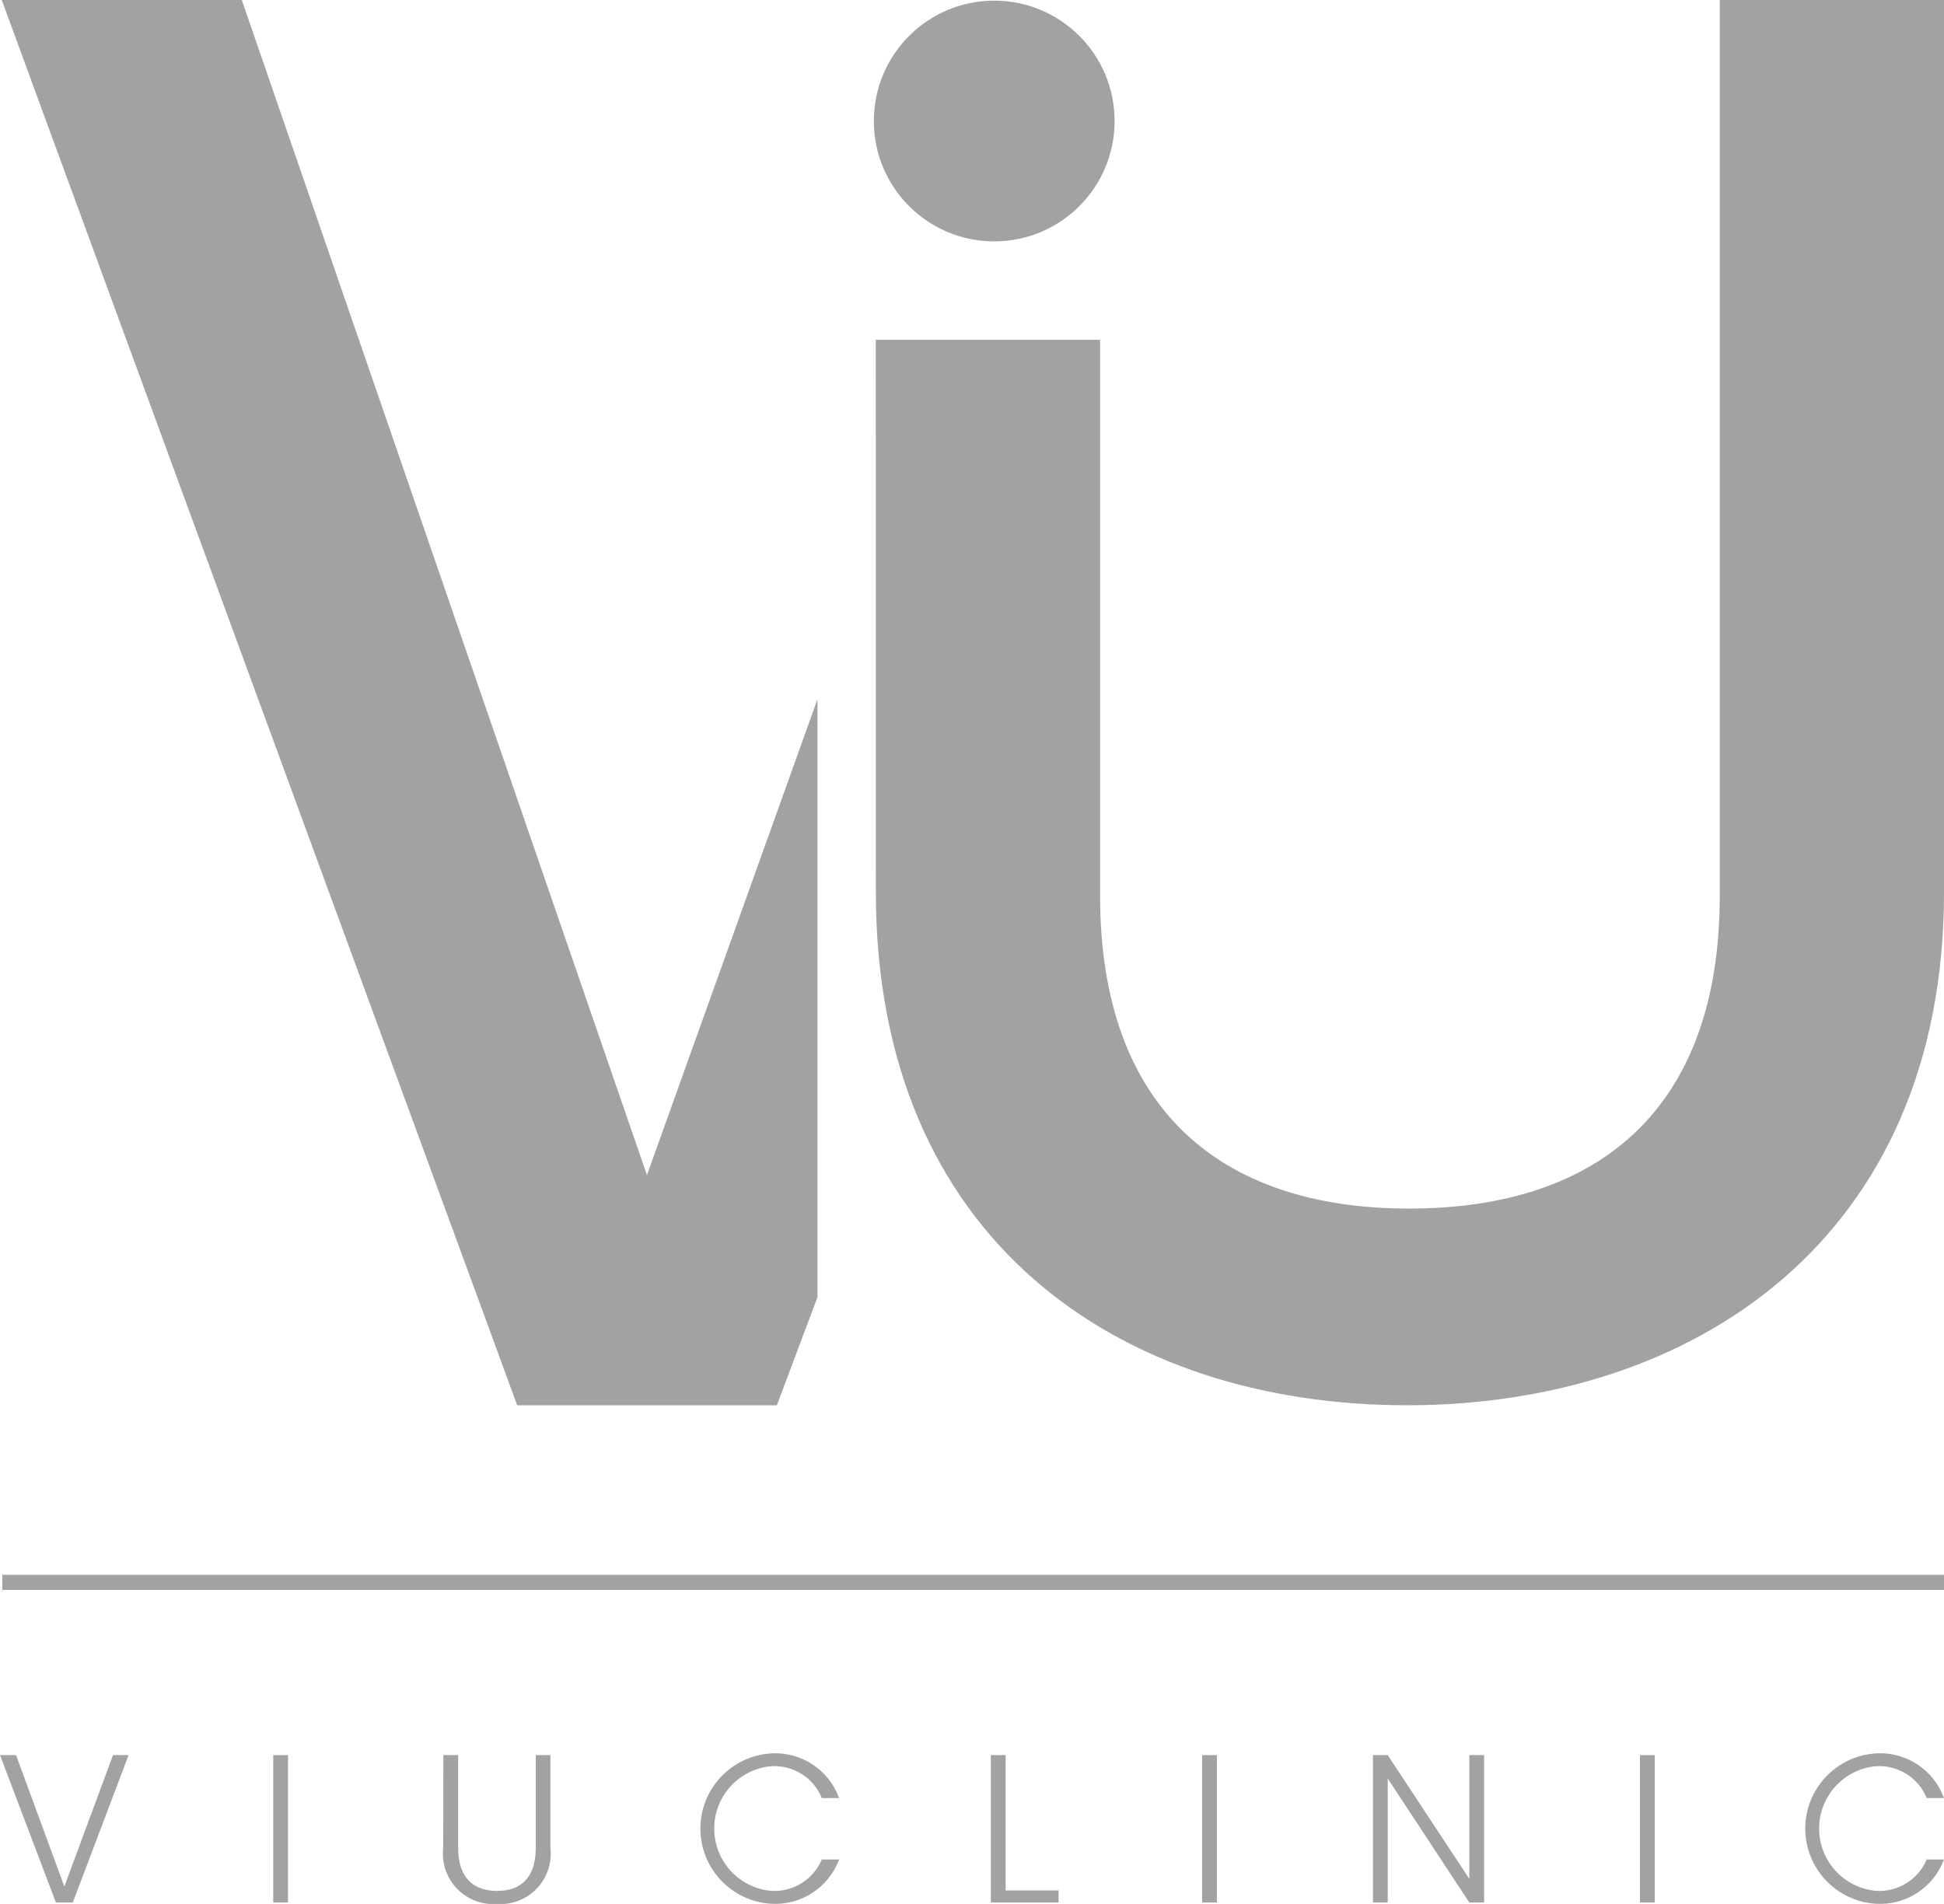
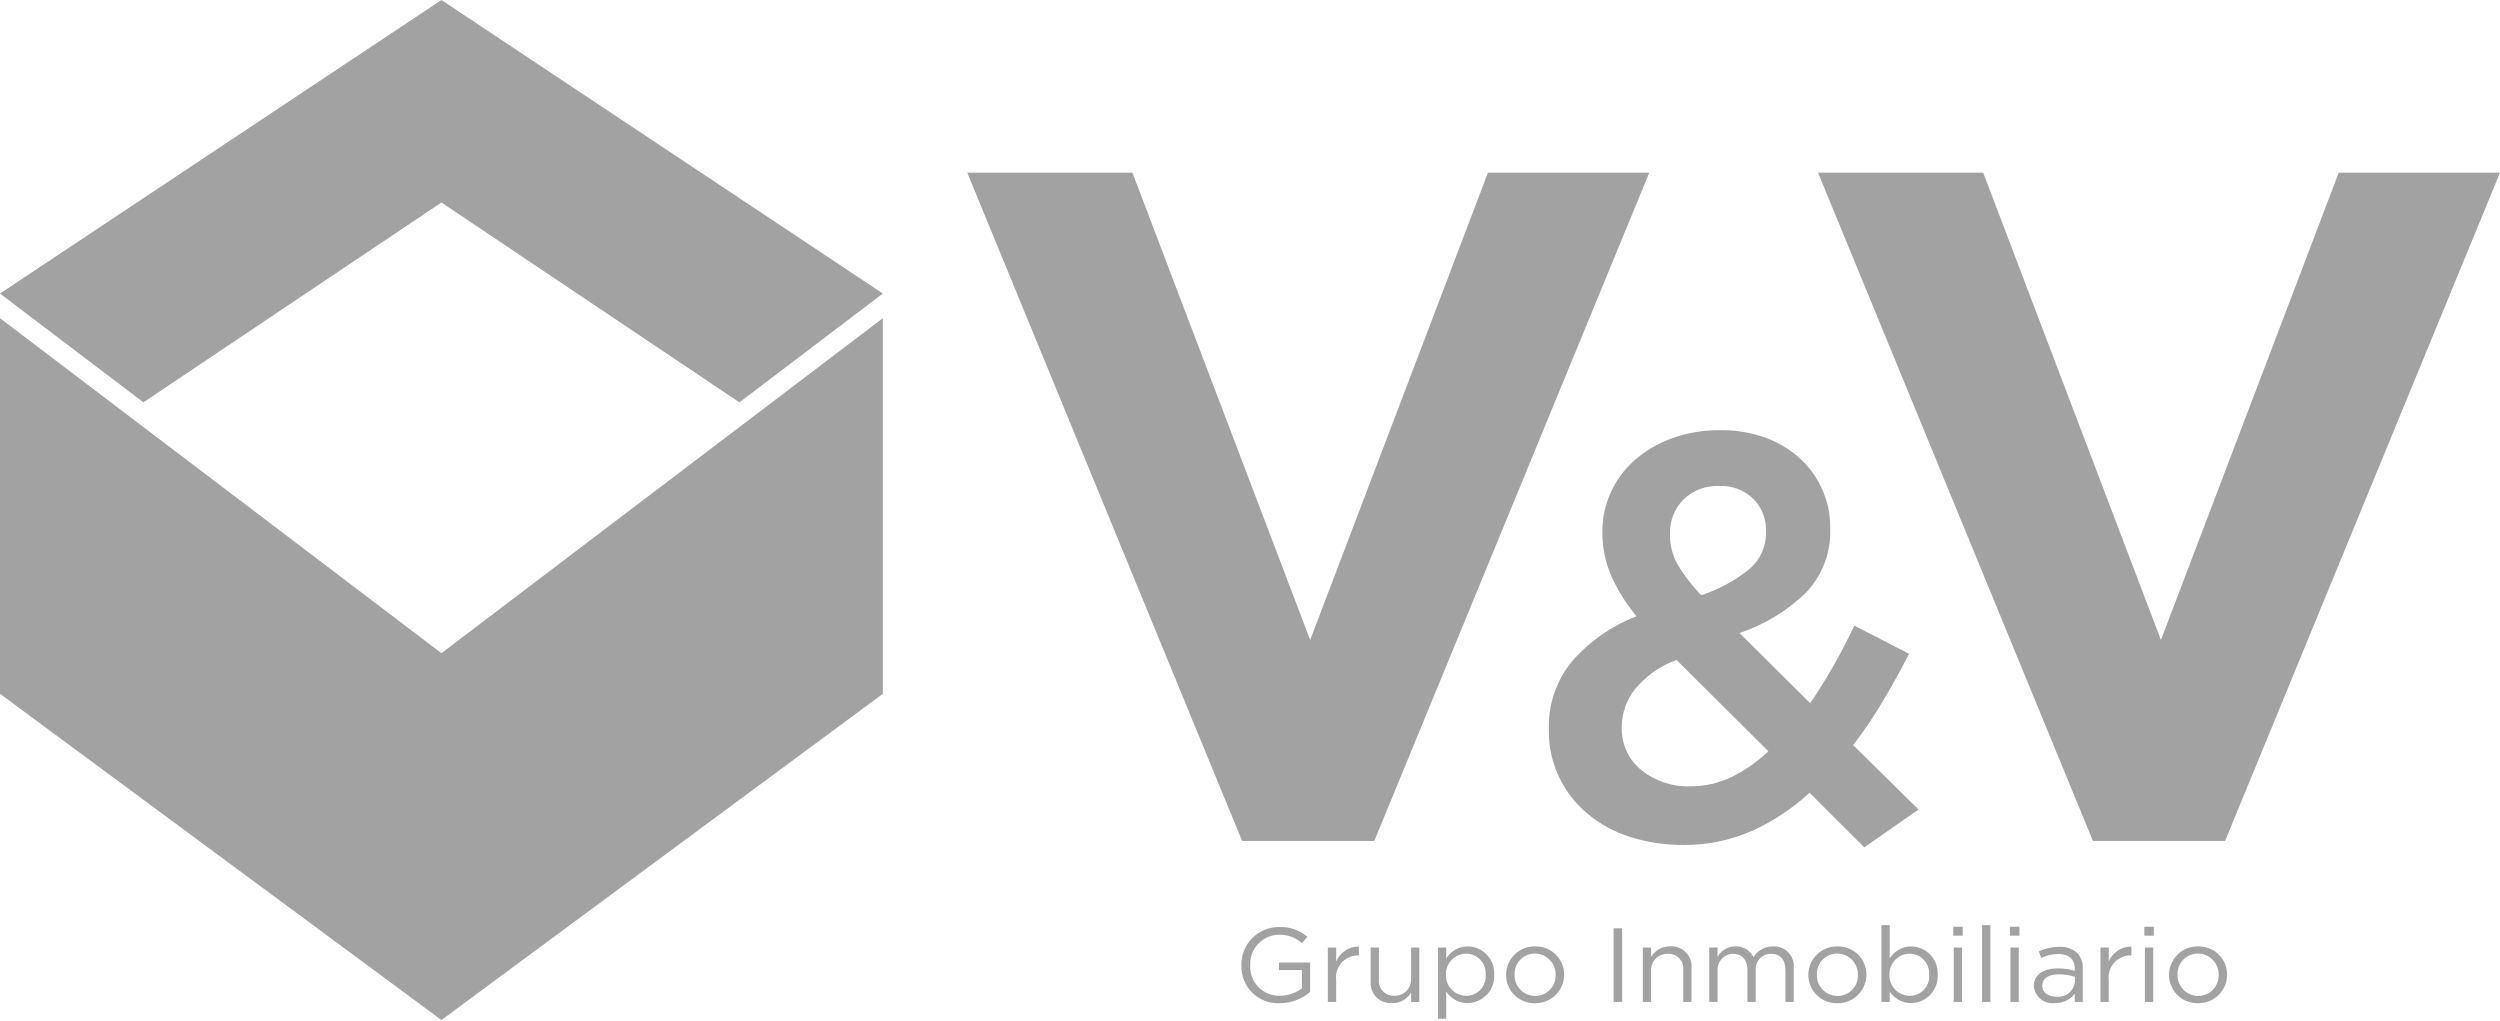
- <svg xmlns="http://www.w3.org/2000/svg" width="92.897" height="91" viewBox="0 0 92.897 91">
+ <svg xmlns="http://www.w3.org/2000/svg" id="Grupo_89" data-name="Grupo 89" width="170" height="69.361" viewBox="0 0 170 69.361">
  <defs>
    <clipPath id="clip-path">
-       <rect id="Rectángulo_198" data-name="Rectángulo 198" width="92.897" height="91" fill="#a2a2a2" />
+       <rect id="Rectángulo_3225" data-name="Rectángulo 3225" width="170" height="69.361" fill="#a2a2a2" />
    </clipPath>
  </defs>
-   <g id="Grupo_16355" data-name="Grupo 16355" transform="translate(-1109.305 -6986)">
-     <g id="Grupo_218" data-name="Grupo 218" transform="translate(1109.305 6986)">
-       <path id="Trazado_9350" data-name="Trazado 9350" d="M.068,0,24.7,67.165H37.109L39.049,62V33.418L30.9,56.165,11.539,0Z" transform="translate(0.015 0)" fill="#a2a2a2" />
-       <g id="Grupo_217" data-name="Grupo 217" transform="translate(0 0)">
-         <g id="Grupo_216" data-name="Grupo 216" clip-path="url(#clip-path)">
-           <path id="Trazado_9351" data-name="Trazado 9351" d="M34.5,16.24H45.22V42.818c0,10.15,5.735,14.946,14.756,14.946,9.119,0,14.855-4.8,14.855-14.946V0H85.548V42.628c0,16.641-12.033,24.537-25.662,24.537-13.729,0-25.382-7.9-25.382-24.537Z" transform="translate(7.35 0)" fill="#a2a2a2" />
-           <path id="Trazado_9352" data-name="Trazado 9352" d="M45.931,5.778A5.753,5.753,0,1,1,40.177.025a5.753,5.753,0,0,1,5.753,5.753" transform="translate(7.333 0.006)" fill="#a2a2a2" />
-           <path id="Trazado_9353" data-name="Trazado 9353" d="M5.4,69.154h.746L3.478,76.2H2.672L0,69.154H.767l2.308,6.28Z" transform="translate(0 14.731)" fill="#a2a2a2" />
-           <rect id="Rectángulo_194" data-name="Rectángulo 194" width="0.706" height="7.045" transform="translate(13.058 83.885)" fill="#a2a2a2" />
-           <path id="Trazado_9354" data-name="Trazado 9354" d="M17.466,69.154h.706v4.435c0,1.462.765,2.057,1.864,2.057s1.846-.6,1.846-2.057V69.154h.7v4.424a2.409,2.409,0,0,1-2.561,2.692,2.409,2.409,0,0,1-2.561-2.692Z" transform="translate(3.72 14.731)" fill="#a2a2a2" />
-           <path id="Trazado_9355" data-name="Trazado 9355" d="M30.987,69.086a3.251,3.251,0,0,1,3.245,2.137h-.826A2.451,2.451,0,0,0,30.987,69.7a2.991,2.991,0,0,0,0,5.958,2.463,2.463,0,0,0,2.419-1.5h.826a3.258,3.258,0,0,1-3.245,2.117,3.6,3.6,0,0,1,0-7.187" transform="translate(5.866 14.716)" fill="#a2a2a2" />
-           <path id="Trazado_9356" data-name="Trazado 9356" d="M39.74,69.154v6.47h2.53V76.2H39.034V69.154Z" transform="translate(8.315 14.731)" fill="#a2a2a2" />
-           <rect id="Rectángulo_195" data-name="Rectángulo 195" width="0.706" height="7.045" transform="translate(57.445 83.885)" fill="#a2a2a2" />
-           <path id="Trazado_9357" data-name="Trazado 9357" d="M59.4,69.154V76.2h-.706l-3.9-5.927V76.2h-.706V69.154h.706l3.9,5.917V69.154Z" transform="translate(11.52 14.731)" fill="#a2a2a2" />
-           <rect id="Rectángulo_196" data-name="Rectángulo 196" width="0.706" height="7.045" transform="translate(78.368 83.885)" fill="#a2a2a2" />
-           <path id="Trazado_9358" data-name="Trazado 9358" d="M74.514,69.086a3.251,3.251,0,0,1,3.245,2.137h-.826A2.451,2.451,0,0,0,74.514,69.7a2.991,2.991,0,0,0,0,5.958,2.463,2.463,0,0,0,2.419-1.5h.826a3.258,3.258,0,0,1-3.245,2.117,3.6,3.6,0,0,1,0-7.187" transform="translate(15.138 14.716)" fill="#a2a2a2" />
-           <rect id="Rectángulo_197" data-name="Rectángulo 197" width="92.786" height="0.724" transform="translate(0.112 75.267)" fill="#a2a2a2" />
-         </g>
-       </g>
-     </g>
+   <g id="Grupo_88" data-name="Grupo 88" clip-path="url(#clip-path)">
+     <path id="Trazado_33" data-name="Trazado 33" d="M223.25,139.046a1.937,1.937,0,0,0-1.979,1.931v.014a1.918,1.918,0,0,0,1.964,1.917,1.944,1.944,0,0,0,1.986-1.931v-.014a1.924,1.924,0,0,0-1.972-1.917m1.393,1.945a1.38,1.38,0,0,1-1.393,1.423,1.4,1.4,0,0,1-1.4-1.438v-.014a1.38,1.38,0,0,1,1.385-1.431,1.416,1.416,0,0,1,1.407,1.445Z" transform="translate(-118.859 -74.691)" fill="#a2a2a2" />
+     <rect id="Rectángulo_3217" data-name="Rectángulo 3217" width="0.579" height="5.006" transform="translate(109.727 63.125)" fill="#a2a2a2" />
+     <path id="Trazado_34" data-name="Trazado 34" d="M204.126,141.332a1.1,1.1,0,0,1-1.136,1.159,1,1,0,0,1-1.048-1.116v-2.161h-.564v2.3a1.366,1.366,0,0,0,1.451,1.48,1.45,1.45,0,0,0,1.3-.722v.644h.557v-3.7h-.557Z" transform="translate(-108.173 -74.782)" fill="#a2a2a2" />
+     <path id="Trazado_35" data-name="Trazado 35" d="M0,19.96l9.751,7.4L30.017,13.771,50.282,27.36l9.751-7.4L30.017,0Z" transform="translate(0 0)" fill="#a2a2a2" />
+     <path id="Trazado_36" data-name="Trazado 36" d="M0,46.752v25.54L30.017,94.475,60.033,72.292V46.752L30.018,69.53Z" transform="translate(0 -25.114)" fill="#a2a2a2" />
+     <path id="Trazado_37" data-name="Trazado 37" d="M169.787,70.811l18.7-45.444H177.517L165.428,57.145,153.339,25.367h-11.23L160.8,70.811Z" transform="translate(-76.336 -13.626)" fill="#a2a2a2" />
+     <path id="Trazado_38" data-name="Trazado 38" d="M213.277,139.046a1.712,1.712,0,0,0-1.451.822v-.744h-.564v4.842h.564v-1.852a1.719,1.719,0,0,0,1.451.786,1.83,1.83,0,0,0,1.81-1.924v-.014a1.824,1.824,0,0,0-1.81-1.917m1.231,1.938a1.319,1.319,0,0,1-1.334,1.423,1.391,1.391,0,0,1-1.37-1.431v-.014a1.394,1.394,0,0,1,1.37-1.423,1.345,1.345,0,0,1,1.334,1.43Z" transform="translate(-113.482 -74.691)" fill="#a2a2a2" />
+     <path id="Trazado_39" data-name="Trazado 39" d="M184.937,139.128H186.5v1.245a2.454,2.454,0,0,1-1.481.5,1.956,1.956,0,0,1-2.03-2.081v-.014a1.976,1.976,0,0,1,1.949-2.053,2.217,2.217,0,0,1,1.562.572l.373-.429a2.74,2.74,0,0,0-1.912-.665,2.541,2.541,0,0,0-2.573,2.589v.014A2.485,2.485,0,0,0,185,141.381a3.152,3.152,0,0,0,2.06-.766v-2h-2.118Z" transform="translate(-97.971 -73.164)" fill="#a2a2a2" />
+     <path id="Trazado_40" data-name="Trazado 40" d="M241.354,90.461a14.9,14.9,0,0,0,3.924-2.6L249,91.574,252.686,89l-4.445-4.377a30.321,30.321,0,0,0,2.022-2.989q.941-1.582,1.782-3.223l-3.723-1.914q-.682,1.445-1.442,2.774t-1.562,2.5L240.513,77A11.894,11.894,0,0,0,245,74.285a5.98,5.98,0,0,0,1.681-4.395v-.079a6.253,6.253,0,0,0-.54-2.578,6.334,6.334,0,0,0-1.522-2.11,7.1,7.1,0,0,0-2.341-1.407,8.662,8.662,0,0,0-3.044-.508,9.363,9.363,0,0,0-3.363.567,7.972,7.972,0,0,0-2.522,1.5,6.484,6.484,0,0,0-1.6,2.188,6.323,6.323,0,0,0-.561,2.618v.077a7.441,7.441,0,0,0,.561,2.852,11.625,11.625,0,0,0,1.762,2.852,11.113,11.113,0,0,0-4.424,3.107,6.982,6.982,0,0,0-1.541,4.552V83.6a7.25,7.25,0,0,0,.7,3.2,7.5,7.5,0,0,0,1.922,2.481,8.493,8.493,0,0,0,2.9,1.582,11.738,11.738,0,0,0,3.643.546,11.165,11.165,0,0,0,4.644-.957m-5.566-20.18a3.2,3.2,0,0,1,.921-2.364A3.309,3.309,0,0,1,239.153,67a3.129,3.129,0,0,1,2.282.859,2.977,2.977,0,0,1,.88,2.228v.077a3.185,3.185,0,0,1-1.121,2.481,10.148,10.148,0,0,1-3.283,1.778,10.98,10.98,0,0,1-1.643-2.149,4.006,4.006,0,0,1-.48-1.913Zm-3.283,13.167v-.079a4.171,4.171,0,0,1,.881-2.519,6.588,6.588,0,0,1,2.843-2.012l6.246,6.211a9.779,9.779,0,0,1-2.523,1.759,6.378,6.378,0,0,1-2.762.625,5.037,5.037,0,0,1-3.363-1.114,3.579,3.579,0,0,1-1.322-2.871" transform="translate(-122.227 -33.954)" fill="#a2a2a2" />
+     <path id="Trazado_41" data-name="Trazado 41" d="M195.653,140.105v-.966h-.564v3.7h.564v-1.473a1.5,1.5,0,0,1,1.5-1.695h.044v-.594a1.621,1.621,0,0,0-1.546,1.03" transform="translate(-104.795 -74.706)" fill="#a2a2a2" />
+     <rect id="Rectángulo_3218" data-name="Rectángulo 3218" width="0.564" height="5.221" transform="translate(134.783 62.911)" fill="#a2a2a2" />
+     <path id="Trazado_42" data-name="Trazado 42" d="M309.167,140.105v-.966H308.6v3.7h.564v-1.473a1.5,1.5,0,0,1,1.5-1.695h.044v-.594a1.621,1.621,0,0,0-1.546,1.03" transform="translate(-165.771 -74.706)" fill="#a2a2a2" />
+     <path id="Trazado_43" data-name="Trazado 43" d="M313.48,25.367H302.514L290.424,57.145,278.336,25.367h-11.23L285.8,70.811h8.985Z" transform="translate(-143.48 -13.626)" fill="#a2a2a2" />
+     <path id="Trazado_44" data-name="Trazado 44" d="M300.53,139.107a3.2,3.2,0,0,0-1.378.308l.168.45a2.691,2.691,0,0,1,1.151-.271c.711,0,1.128.342,1.128,1.008v.129a4.11,4.11,0,0,0-1.165-.157c-.96,0-1.62.415-1.62,1.194v.015a1.267,1.267,0,0,0,1.415,1.151,1.675,1.675,0,0,0,1.37-.636v.558h.543v-2.26a1.438,1.438,0,0,0-.389-1.08,1.687,1.687,0,0,0-1.224-.408m1.077,2.389a1.138,1.138,0,0,1-1.268,1c-.513,0-.953-.272-.953-.737v-.014c0-.465.4-.766,1.107-.766a4.045,4.045,0,0,1,1.114.157Z" transform="translate(-160.513 -74.723)" fill="#a2a2a2" />
+     <rect id="Rectángulo_3219" data-name="Rectángulo 3219" width="0.645" height="0.608" transform="translate(136.675 63.018)" fill="#a2a2a2" />
+     <path id="Trazado_45" data-name="Trazado 45" d="M320.656,139.046a1.937,1.937,0,0,0-1.979,1.931v.014a1.918,1.918,0,0,0,1.964,1.917,1.944,1.944,0,0,0,1.986-1.931v-.014a1.924,1.924,0,0,0-1.972-1.917m1.393,1.945a1.38,1.38,0,0,1-1.393,1.423,1.4,1.4,0,0,1-1.4-1.438v-.014a1.38,1.38,0,0,1,1.385-1.431,1.416,1.416,0,0,1,1.408,1.445Z" transform="translate(-171.182 -74.691)" fill="#a2a2a2" />
+     <rect id="Rectángulo_3220" data-name="Rectángulo 3220" width="0.565" height="3.698" transform="translate(145.853 64.434)" fill="#a2a2a2" />
+     <path id="Trazado_46" data-name="Trazado 46" d="M243.231,139.046a1.441,1.441,0,0,0-1.3.722v-.644h-.564v3.7h.564v-2.117a1.1,1.1,0,0,1,1.136-1.159,1,1,0,0,1,1.048,1.116v2.16h.565v-2.3a1.366,1.366,0,0,0-1.451-1.481" transform="translate(-129.655 -74.691)" fill="#a2a2a2" />
+     <rect id="Rectángulo_3221" data-name="Rectángulo 3221" width="0.645" height="0.608" transform="translate(145.816 63.018)" fill="#a2a2a2" />
+     <path id="Trazado_47" data-name="Trazado 47" d="M267.661,139.046a1.938,1.938,0,0,0-1.979,1.931v.014a1.918,1.918,0,0,0,1.965,1.917,1.944,1.944,0,0,0,1.986-1.931v-.014a1.924,1.924,0,0,0-1.972-1.917m1.393,1.945a1.38,1.38,0,0,1-1.393,1.423,1.4,1.4,0,0,1-1.4-1.438v-.014a1.38,1.38,0,0,1,1.386-1.431,1.416,1.416,0,0,1,1.407,1.445Z" transform="translate(-142.715 -74.691)" fill="#a2a2a2" />
+     <path id="Trazado_48" data-name="Trazado 48" d="M278.436,137.37a1.712,1.712,0,0,0-1.451.822v-2.267h-.564v5.221h.564v-.708a1.719,1.719,0,0,0,1.451.786,1.83,1.83,0,0,0,1.81-1.924v-.014a1.824,1.824,0,0,0-1.81-1.917m1.231,1.938a1.319,1.319,0,0,1-1.334,1.423,1.391,1.391,0,0,1-1.37-1.431v-.014a1.394,1.394,0,0,1,1.37-1.423,1.345,1.345,0,0,1,1.334,1.43Z" transform="translate(-148.483 -73.014)" fill="#a2a2a2" />
+     <rect id="Rectángulo_3222" data-name="Rectángulo 3222" width="0.564" height="3.698" transform="translate(136.711 64.434)" fill="#a2a2a2" />
+     <path id="Trazado_49" data-name="Trazado 49" d="M255.465,139.046a1.518,1.518,0,0,0-1.334.736,1.29,1.29,0,0,0-1.217-.736,1.389,1.389,0,0,0-1.224.7v-.623h-.565v3.7h.565v-2.11a1.082,1.082,0,0,1,1.055-1.166c.6,0,.975.408.975,1.1v2.174h.565v-2.131a1.041,1.041,0,0,1,1.04-1.144c.616,0,.982.4.982,1.116v2.16h.564v-2.289a1.343,1.343,0,0,0-1.407-1.488" transform="translate(-134.896 -74.691)" fill="#a2a2a2" />
+     <rect id="Rectángulo_3223" data-name="Rectángulo 3223" width="0.645" height="0.608" transform="translate(132.819 63.018)" fill="#a2a2a2" />
+     <rect id="Rectángulo_3224" data-name="Rectángulo 3224" width="0.564" height="3.698" transform="translate(132.855 64.434)" fill="#a2a2a2" />
  </g>
</svg>
